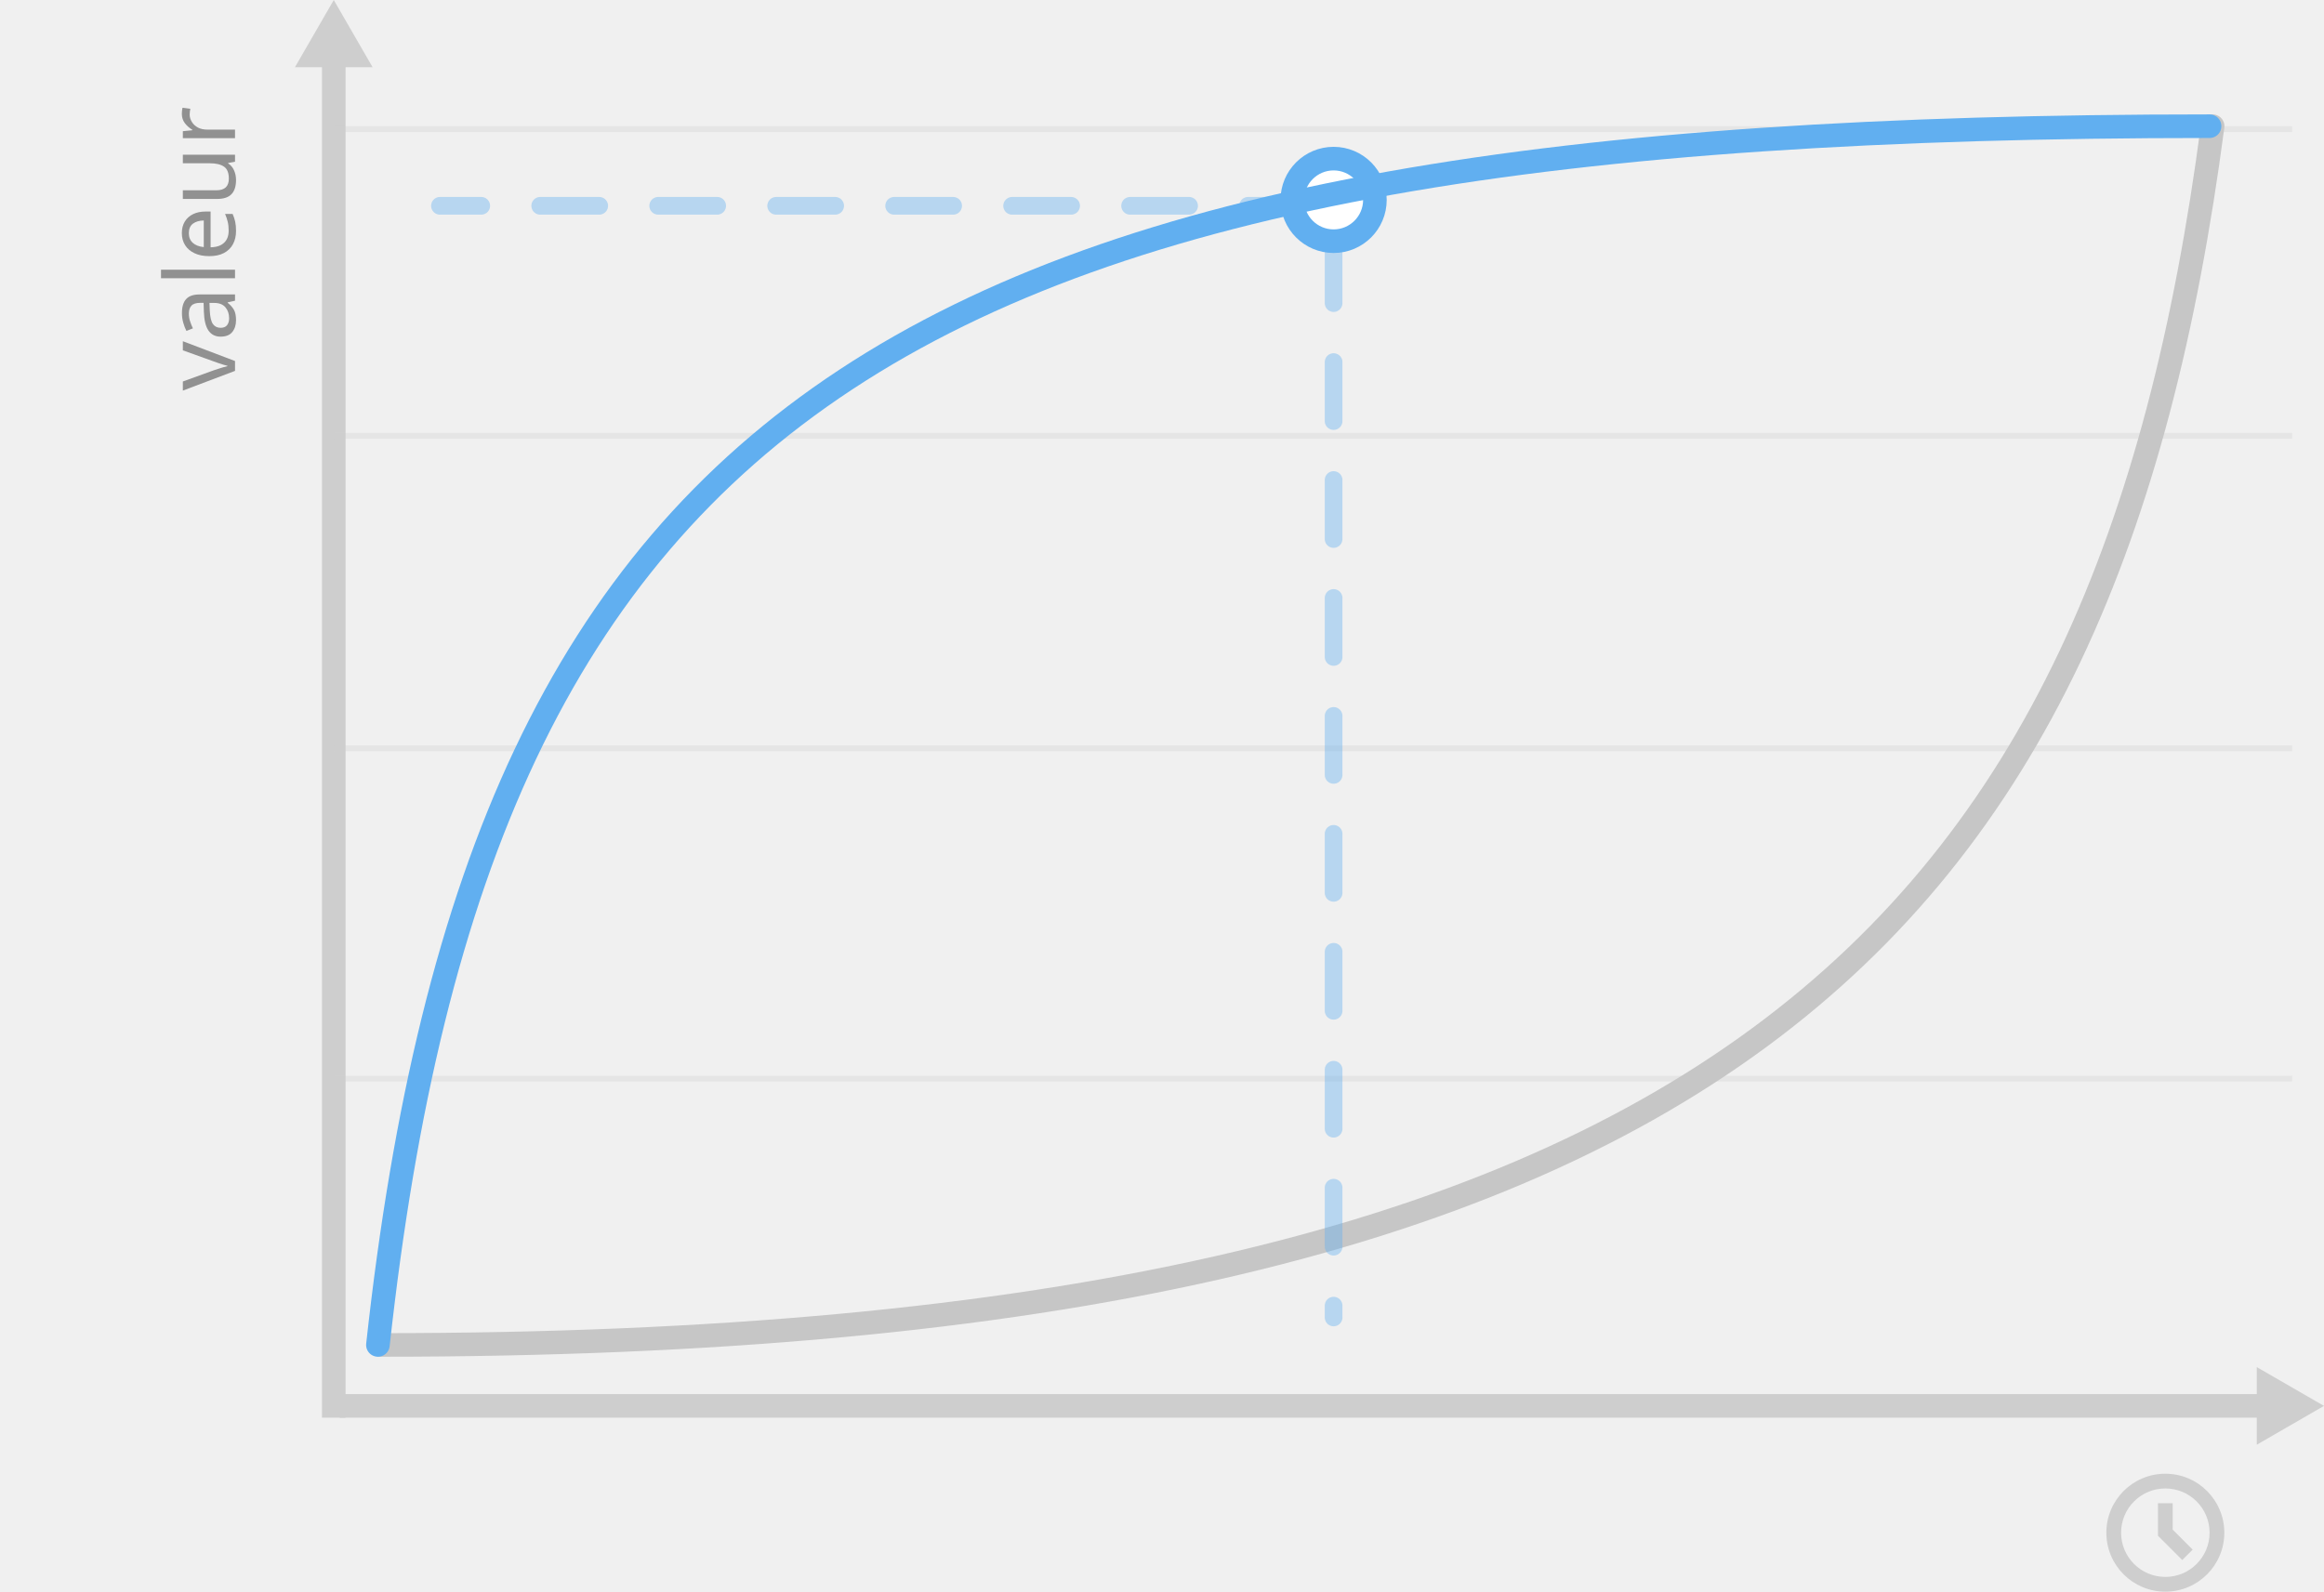
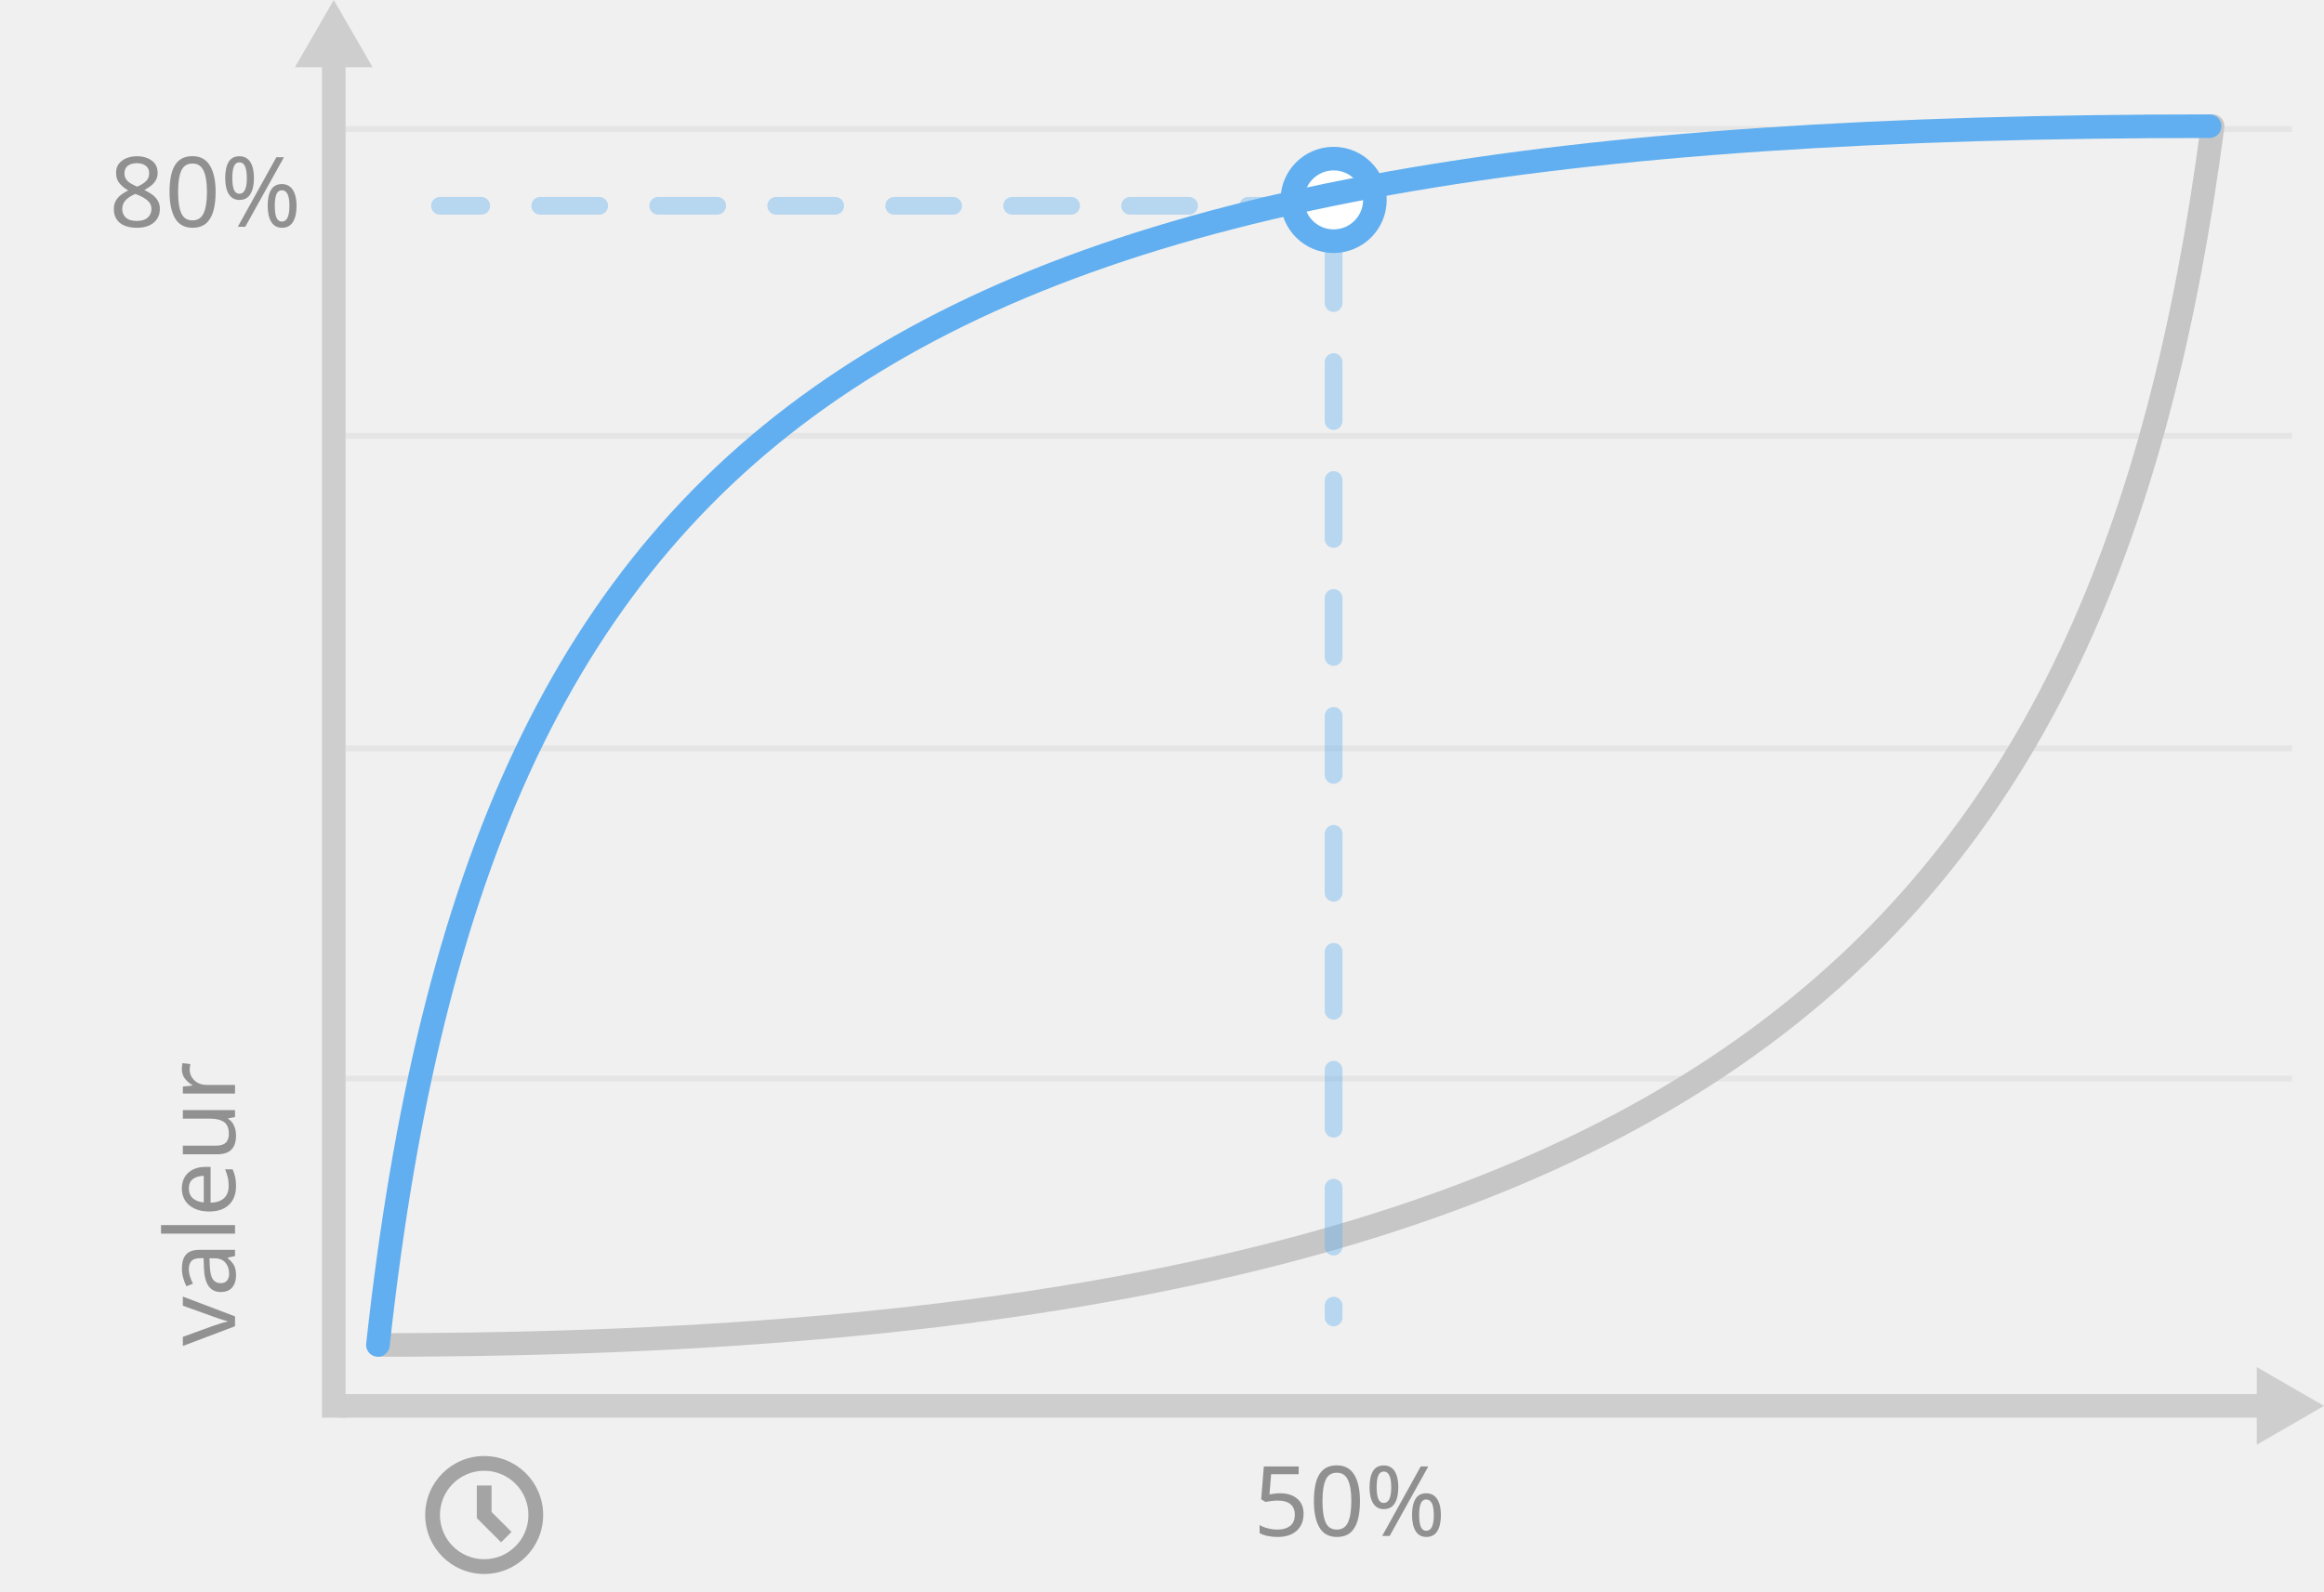
<svg xmlns="http://www.w3.org/2000/svg" version="1.1" id="agilite-valeur" x="0px" y="0px" width="393.98px" height="269.898px" viewBox="0 0 393.98 269.898" enable-background="new 0 0 393.98 269.898" xml:space="preserve">
  <g id="full">
    <g>
      <g id="v-plan">
        <line fill="none" stroke="#CECECE" stroke-width="4" stroke-miterlimit="10" x1="57.582" y1="238.398" x2="384.582" y2="238.398" />
        <g>
          <polygon fill="#CECECE" points="382.582,244.98 393.98,238.398 382.582,231.817     " />
        </g>
      </g>
    </g>
    <g>
      <g id="v-plan-2">
        <line fill="none" stroke="#CECECE" stroke-width="4" stroke-miterlimit="10" x1="56.582" y1="240.398" x2="56.582" y2="9.398" />
        <g>
          <polygon fill="#CECECE" points="63.164,11.398 56.583,0 50.001,11.398     " />
        </g>
      </g>
    </g>
-     <text id="v-valeur" transform="matrix(-4.371139e-008 -1 1 -4.371139e-008 39.8425 66.2346)" fill="#919191" font-family="'MyriadPro-Regular'" font-size="16.5">valeur</text>
+     <text id="v-valeur" transform="matrix(-4.371139e-008 -1 1 -4.371139e-008 39.8425 228.2341)" fill="#919191" font-family="'MyriadPro-Regular'" font-size="16.5">valeur</text>
    <g id="v-scales" opacity="0.3">
      <line id="v-scale-1" fill="none" stroke="#CECECE" stroke-miterlimit="10" x1="56.582" y1="126.898" x2="388.582" y2="126.898" />
      <line id="v-scale-2" fill="none" stroke="#CECECE" stroke-miterlimit="10" x1="56.582" y1="73.898" x2="388.582" y2="73.898" />
      <line id="v-scale-3" fill="none" stroke="#CECECE" stroke-miterlimit="10" x1="56.582" y1="182.898" x2="388.582" y2="182.898" />
      <line id="v-scale-4" fill="none" stroke="#CECECE" stroke-miterlimit="10" x1="56.582" y1="21.898" x2="388.582" y2="21.898" />
    </g>
-     <path id="v-time" fill="#CECECE" d="M369.948,264.532l-4.116-4.116v-5.517h2.5v4.482l3.385,3.385L369.948,264.532z    M367.082,249.898c-5.522,0-10,4.477-10,10c0,5.522,4.478,10,10,10c5.523,0,10-4.478,10-10   C377.082,254.375,372.605,249.898,367.082,249.898z M367.082,267.398c-4.142,0-7.5-3.358-7.5-7.5c0-4.143,3.358-7.5,7.5-7.5   c4.143,0,7.5,3.357,7.5,7.5C374.582,264.04,371.224,267.398,367.082,267.398z" />
+     <path id="v-time" opacity="0.8" fill="#919191" d="M84.948,261.532l-4.116-4.116v-5.517h2.5v4.481l3.386,3.386L84.948,261.532z    M82.082,246.898c-5.521,0-10,4.477-10,10c0,5.521,4.479,10,10,10c5.523,0,10-4.479,10-10   C92.082,251.375,87.605,246.898,82.082,246.898z M82.082,264.398c-4.142,0-7.5-3.358-7.5-7.5c0-4.144,3.358-7.5,7.5-7.5   c4.144,0,7.5,3.356,7.5,7.5C89.582,261.04,86.224,264.398,82.082,264.398z" />
    <g>
      <g>
        <g>
-           <path id="v-old-gris" fill="none" stroke="#C6C6C6" stroke-width="4" stroke-linecap="round" stroke-miterlimit="10" d="      M64.582,228.062c226.908,0,292.5-69.946,310.517-206.664" />
+           <path id="v-old-gris" fill="none" stroke="#C6C6C6" stroke-width="4" stroke-linecap="round" stroke-miterlimit="10" d="      M64.582,228.062c226.908,0,292.5-69.946,310.518-206.664" />
        </g>
      </g>
    </g>
    <g>
      <g>
        <g id="v-pointilles">
          <line id="v-pointilles1" opacity="0.4" fill="none" stroke="#61AFF0" stroke-width="3" stroke-linecap="round" stroke-miterlimit="10" stroke-dasharray="10" enable-background="new    " x1="226.082" y1="41.398" x2="226.082" y2="223.398" />
          <line id="v-pointilles2" opacity="0.4" fill="none" stroke="#61AFF0" stroke-width="3" stroke-linecap="round" stroke-miterlimit="10" stroke-dasharray="10" enable-background="new    " x1="221.582" y1="34.898" x2="74.582" y2="34.898" />
        </g>
      </g>
    </g>
    <g>
      <g>
        <g>
          <circle id="v-point-bleu" fill="#FFFFFF" stroke="#61AFF0" stroke-width="4" stroke-miterlimit="10" cx="226.082" cy="33.898" r="7" />
          <path id="v-courbe-bleue" fill="none" stroke="#61AFF0" stroke-width="4" stroke-linecap="round" stroke-miterlimit="10" d="      M64.066,228.062C81.721,67.092,154.417,21.398,374.582,21.398" />
        </g>
      </g>
    </g>
  </g>
+   <text id="tps" transform="matrix(1 0 0 1 212.49 260.449)" opacity="0.4" font-family="'MyriadPro-Regular'" font-size="16.5">50%</text>
+   <text id="val" transform="matrix(1 0 0 1 18.49 38.449)" opacity="0.4" font-family="'MyriadPro-Regular'" font-size="16.5">80%</text>
</svg>
